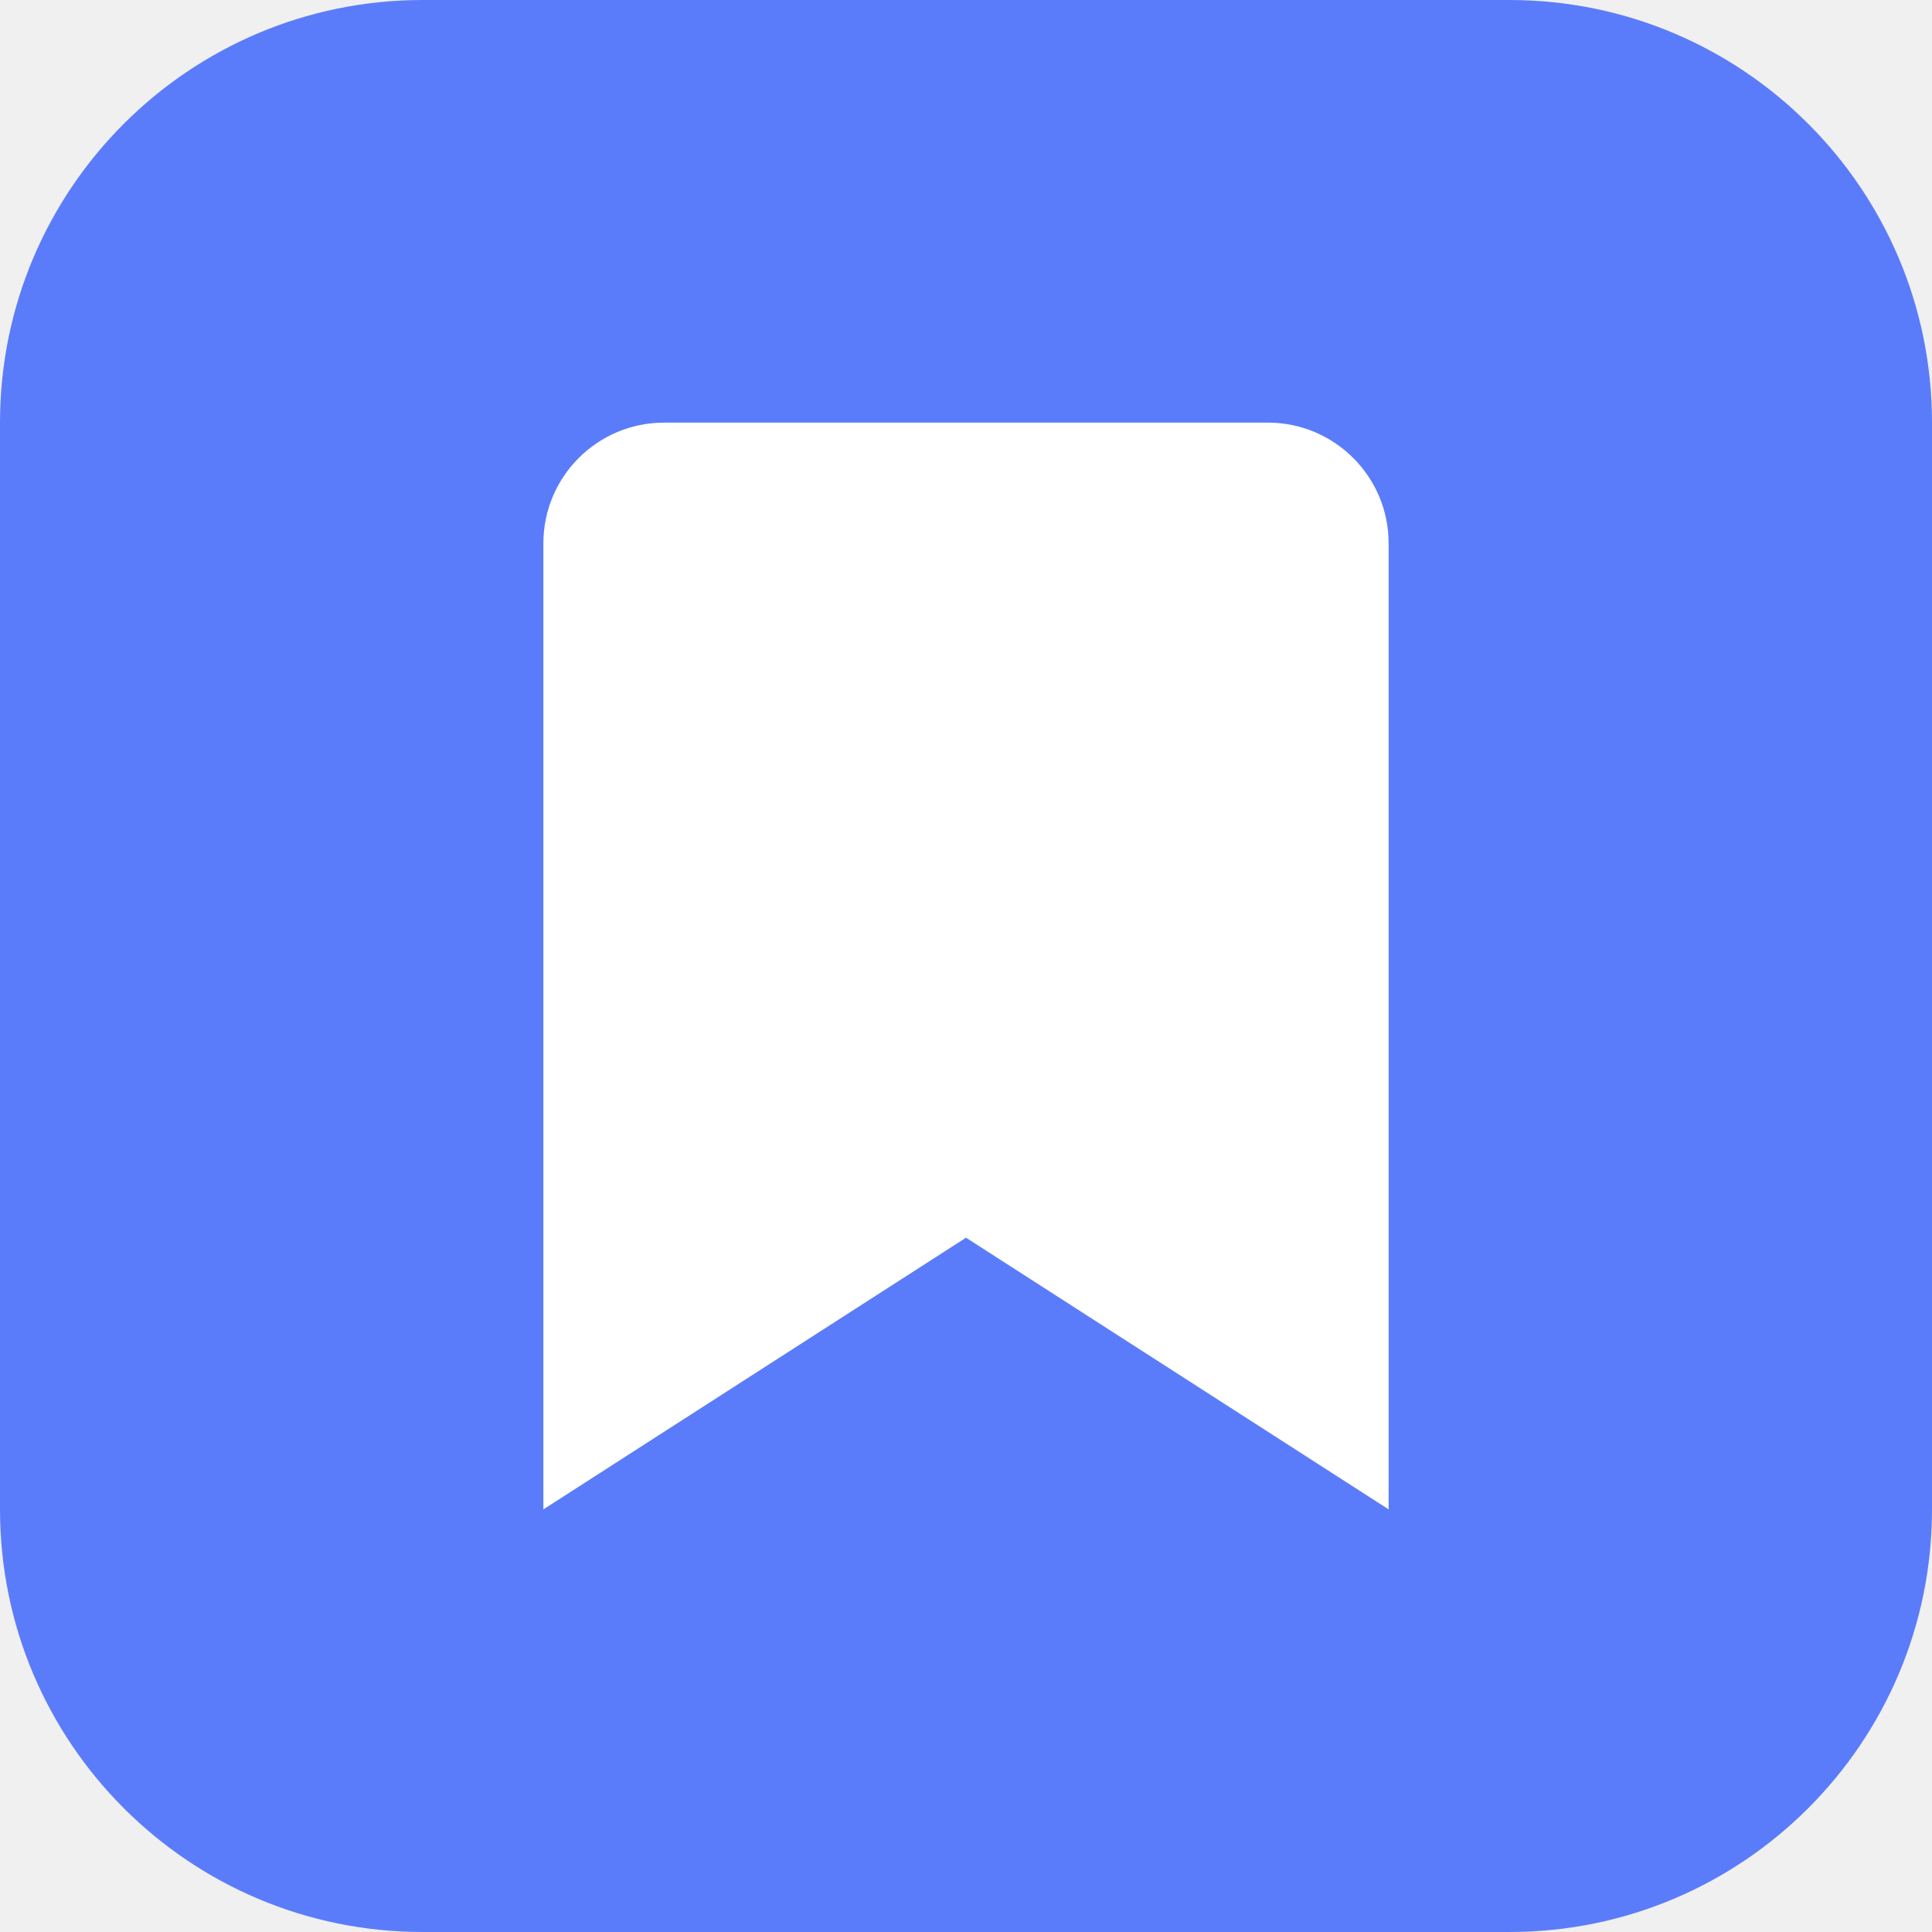
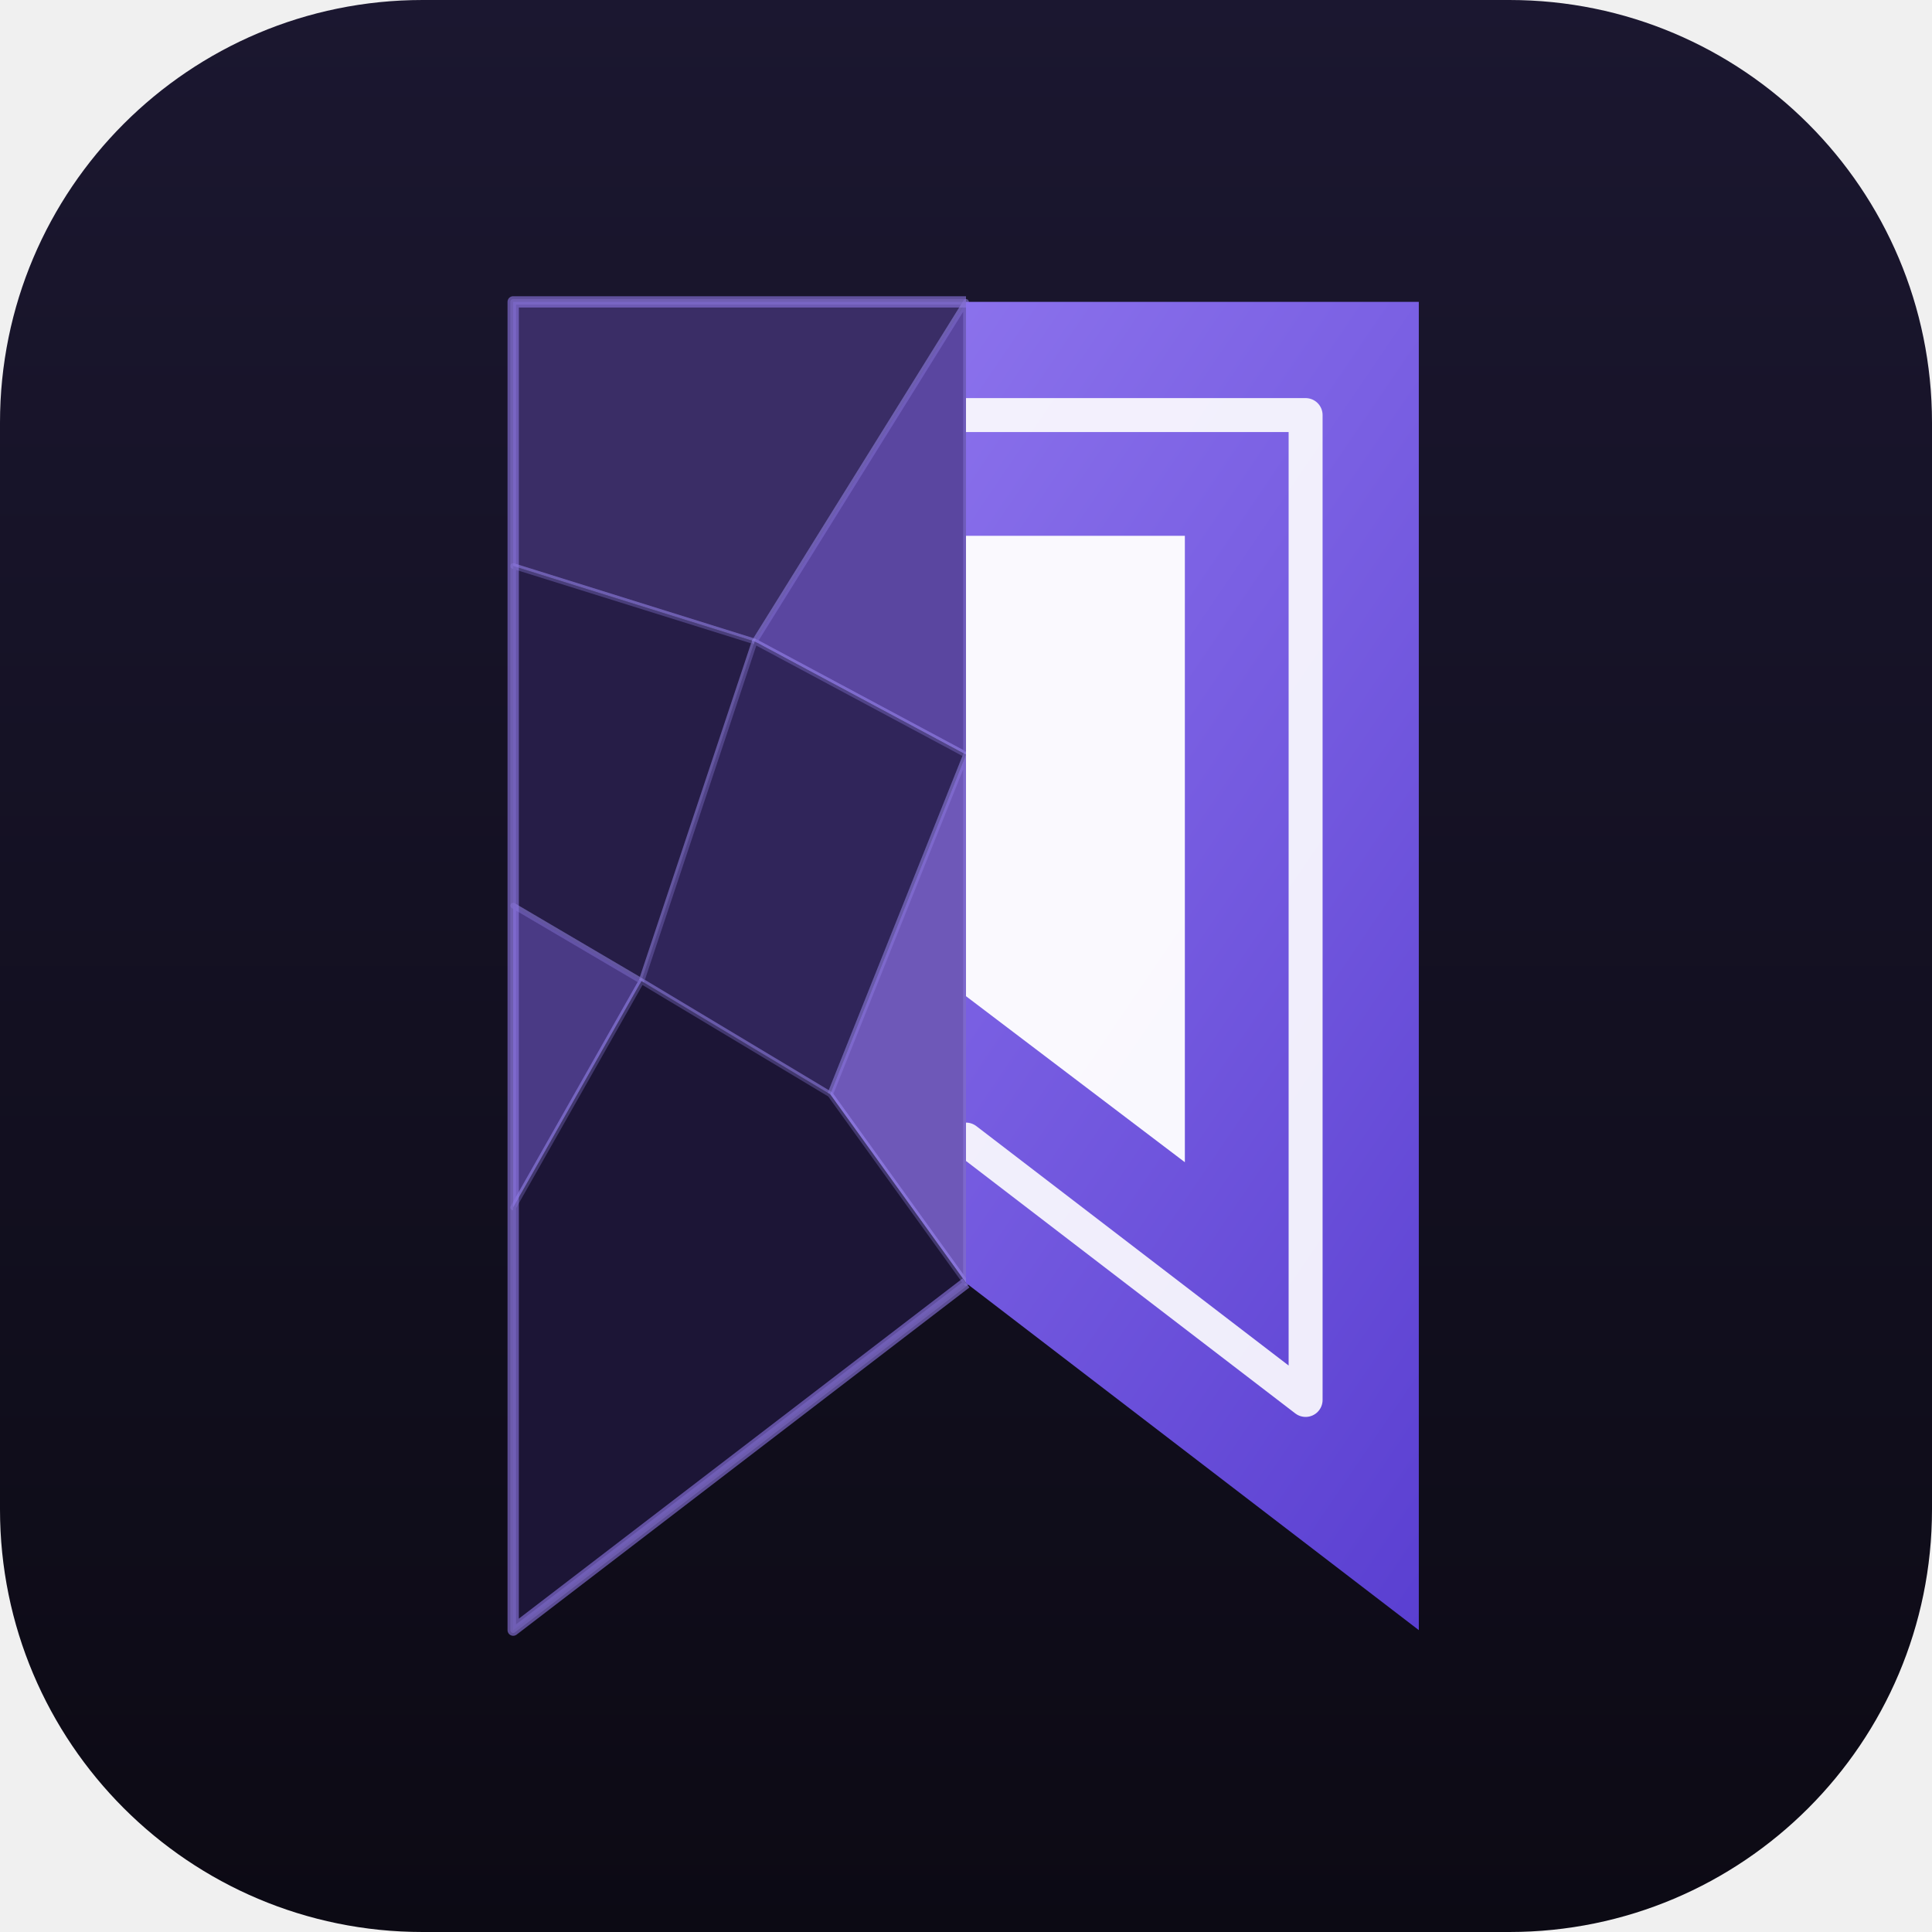
- <svg xmlns="http://www.w3.org/2000/svg" viewBox="0 0 128 128">
-   <rect width="128" height="128" rx="28" fill="#5b7cfa" />
-   <path d="M44 28h40a8 8 0 0 1 8 8v64l-28-18-28 18V36a8 8 0 0 1 8-8z" fill="#fff" />
+ <svg xmlns="http://www.w3.org/2000/svg" viewBox="0 0 512 512" width="512" height="512" role="img" aria-label="Logo: left half a faceted dark glass shard, right half nested bookmark icons">
+   <defs>
+     <linearGradient id="bg" x1="0" y1="0" x2="0" y2="1">
+       <stop offset="0" stop-color="#1b1730" />
+       <stop offset="1" stop-color="#0c0a14" />
+     </linearGradient>
+     <linearGradient id="violet" x1="0" y1="0" x2="1" y2="1">
+       <stop offset="0" stop-color="#9b82f5" />
+       <stop offset="1" stop-color="#5a3fd1" />
+     </linearGradient>
+     <clipPath id="right">
+       <rect x="256" y="0" width="256" height="512" />
+     </clipPath>
+   </defs>
+   <rect width="512" height="512" rx="112" fill="url(#bg)" />
+   <g stroke="#a794ff" stroke-opacity="0.28" stroke-width="1.5" stroke-linejoin="round">
+     <polygon points="136,80 256,80 200,170 136,150" fill="#3a2d66" />
+     <polygon points="136,150 200,170 170,260 136,240" fill="#261d47" />
+     <polygon points="256,80 256,200 200,170" fill="#5a46a0" />
+     <polygon points="200,170 256,200 220,290 170,260" fill="#30255a" />
+     <polygon points="256,200 256,340 220,290" fill="#6e58b8" />
+     <polygon points="136,240 170,260 136,320" fill="#4a3a85" />
+     <polygon points="170,260 220,290 256,340 136,432 136,320" fill="#1c1536" />
+   </g>
+   <path d="M256 80H136V432L256 340" fill="none" stroke="#8f78e6" stroke-opacity="0.6" stroke-width="3" stroke-linejoin="round" />
+   <g clip-path="url(#right)">
+     <path d="M136 80H376V432L256 340L136 432Z" fill="url(#violet)" />
+     <path d="M166 110H346V371L256 302L166 371Z" fill="none" stroke="#ffffff" stroke-opacity="0.9" stroke-width="9" stroke-linejoin="round" />
+     <path d="M198 142H314V308L256 264L198 308Z" fill="#ffffff" fill-opacity="0.96" />
+   </g>
</svg>
